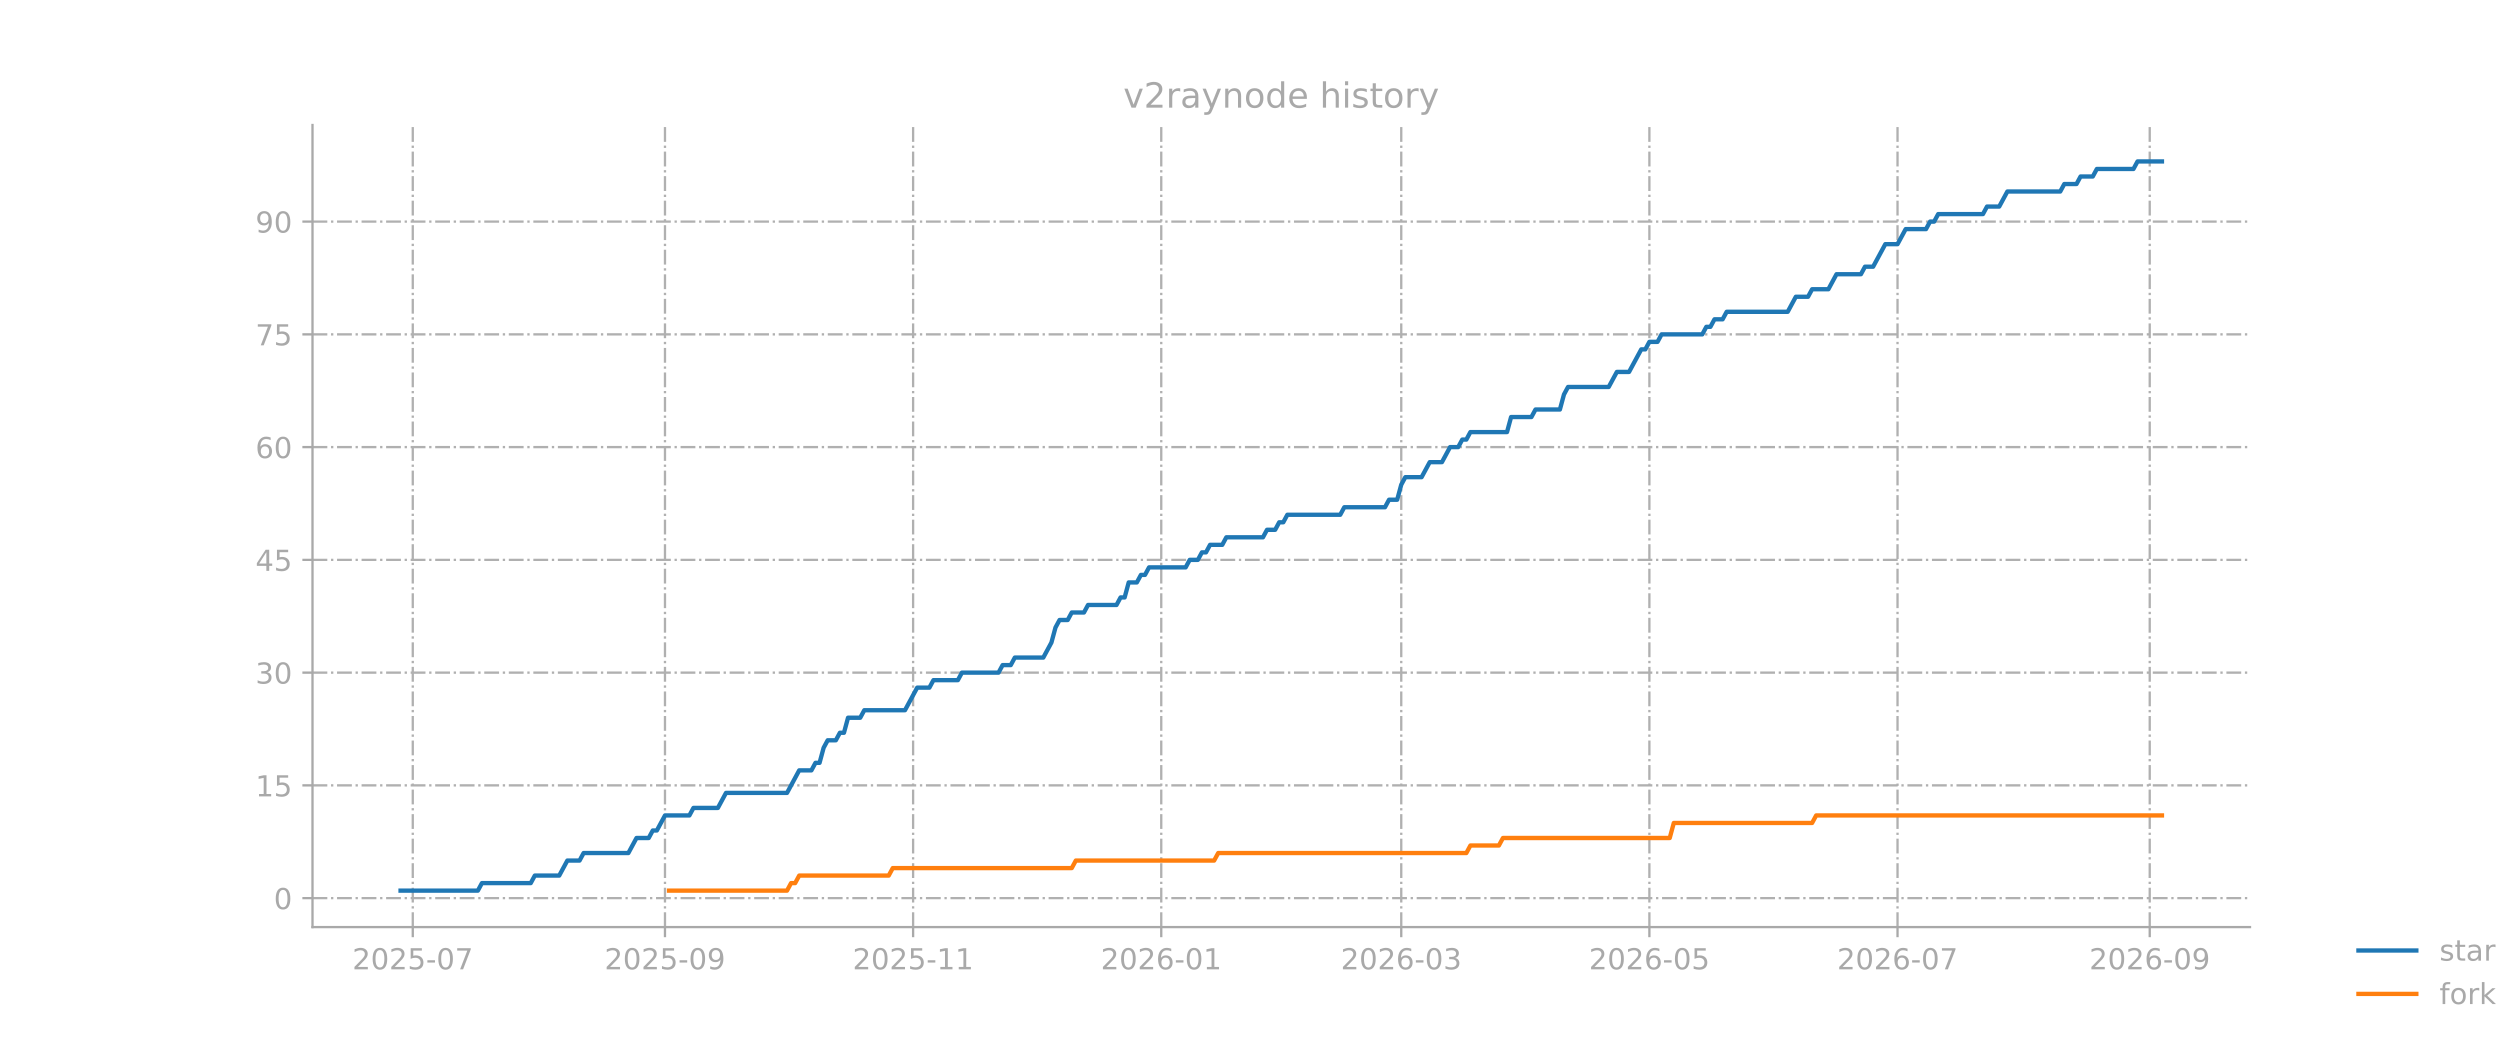
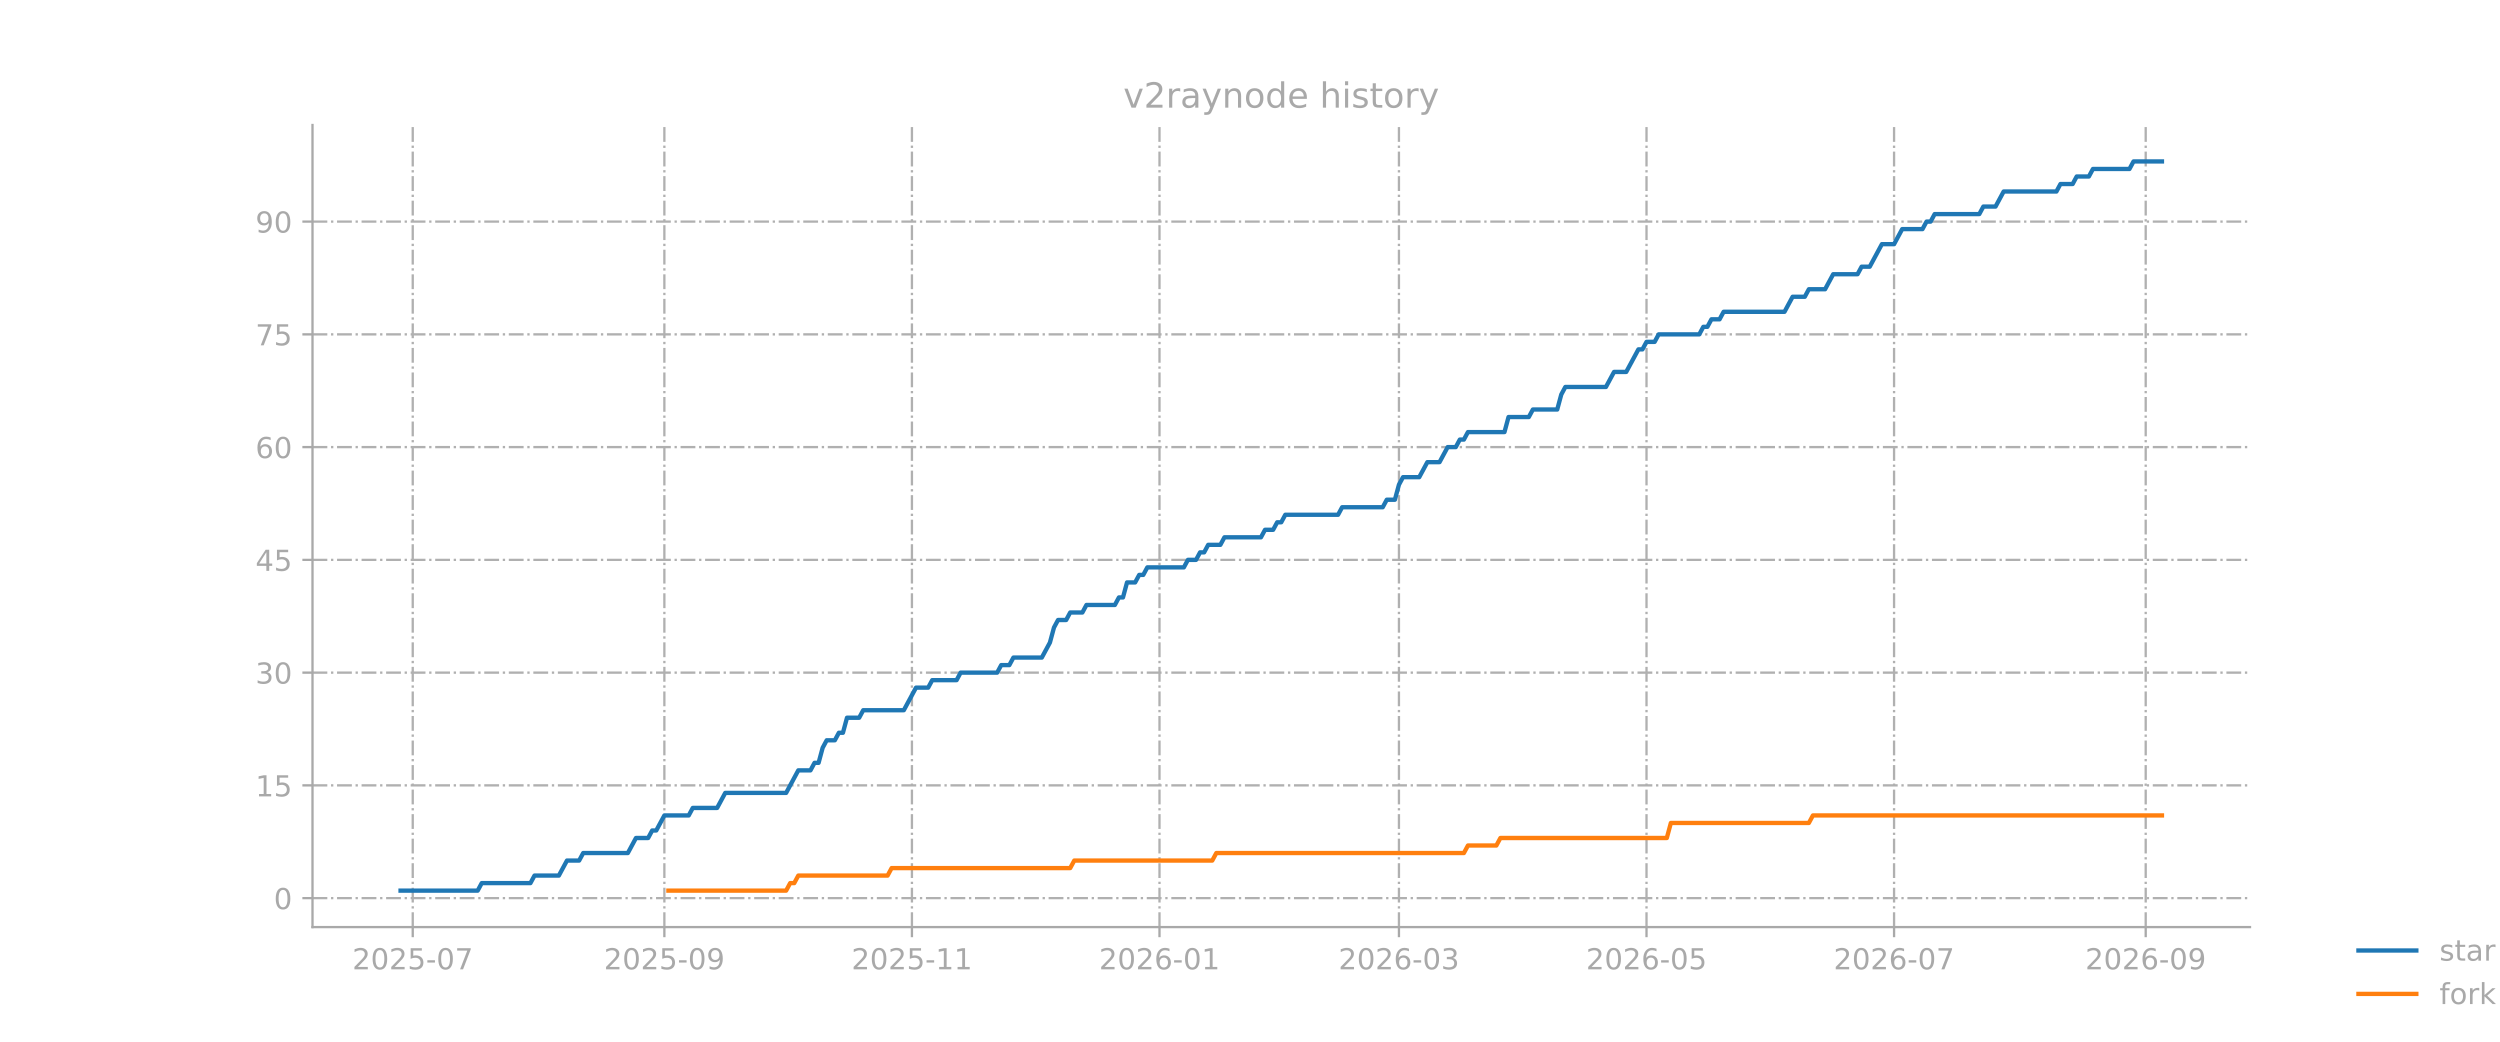
<svg xmlns="http://www.w3.org/2000/svg" xmlns:xlink="http://www.w3.org/1999/xlink" width="864pt" height="360pt" viewBox="0 0 864 360" version="1.1">
  <defs>
    <style type="text/css">*{stroke-linejoin: round; stroke-linecap: butt}</style>
  </defs>
  <g id="figure_1">
    <g id="patch_1">
      <path d="M 0 360  L 864 360  L 864 0  L 0 0  L 0 360  z " style="fill: none; opacity: 0" />
    </g>
    <g id="axes_1">
      <g id="patch_2">
        <path d="M 108 320.4  L 777.6 320.4  L 777.6 43.2  L 108 43.2  L 108 320.4  z " style="fill: none; opacity: 0" />
      </g>
      <g id="matplotlib.axis_1">
        <g id="xtick_1">
          <g id="line2d_1">
-             <path d="M 142.654 320.4  L 142.654 43.2  " clip-path="url(#p7ac1defd0c)" style="fill: none; stroke-dasharray: 5.12,1.28,0.8,1.28; stroke-dashoffset: 0; stroke: #b0b0b0; stroke-width: 0.8" />
+             <path d="M 142.644 320.4  L 142.644 43.2  " clip-path="url(#pbe3dca8ac7)" style="fill: none; stroke-dasharray: 5.12,1.28,0.8,1.28; stroke-dashoffset: 0; stroke: #b0b0b0; stroke-width: 0.8" />
          </g>
          <g id="line2d_2">
            <defs>
-               <path id="m4d6fe97835" d="M 0 0  L 0 3.5  " style="stroke: #a9a9a9; stroke-width: 0.8" />
+               <path id="me9fcc05d93" d="M 0 0  L 0 3.5  " style="stroke: #a9a9a9; stroke-width: 0.8" />
            </defs>
            <g>
-               <use xlink:href="#m4d6fe97835" x="142.654" y="320.4" style="fill: #a9a9a9; stroke: #a9a9a9; stroke-width: 0.8" />
+               <use xlink:href="#me9fcc05d93" x="142.644" y="320.4" style="fill: #a9a9a9; stroke: #a9a9a9; stroke-width: 0.8" />
            </g>
          </g>
          <g id="text_1">
-             <g style="fill: #a9a9a9" transform="translate(121.7625 334.9977) scale(0.1 -0.1)">
+             <g style="fill: #a9a9a9" transform="translate(121.7528 334.9977) scale(0.1 -0.1)">
              <defs>
                <path id="DejaVuSans-15" d="M 1228 531  L 3431 531  L 3431 0  L 469 0  L 469 531  Q 828 903 1448 1529  Q 2069 2156 2228 2338  Q 2531 2678 2651 2914  Q 2772 3150 2772 3378  Q 2772 3750 2511 3984  Q 2250 4219 1831 4219  Q 1534 4219 1204 4116  Q 875 4013 500 3803  L 500 4441  Q 881 4594 1212 4672  Q 1544 4750 1819 4750  Q 2544 4750 2975 4387  Q 3406 4025 3406 3419  Q 3406 3131 3298 2873  Q 3191 2616 2906 2266  Q 2828 2175 2409 1742  Q 1991 1309 1228 531  z " transform="scale(0.015625)" />
                <path id="DejaVuSans-13" d="M 2034 4250  Q 1547 4250 1301 3770  Q 1056 3291 1056 2328  Q 1056 1369 1301 889  Q 1547 409 2034 409  Q 2525 409 2770 889  Q 3016 1369 3016 2328  Q 3016 3291 2770 3770  Q 2525 4250 2034 4250  z M 2034 4750  Q 2819 4750 3233 4129  Q 3647 3509 3647 2328  Q 3647 1150 3233 529  Q 2819 -91 2034 -91  Q 1250 -91 836 529  Q 422 1150 422 2328  Q 422 3509 836 4129  Q 1250 4750 2034 4750  z " transform="scale(0.015625)" />
                <path id="DejaVuSans-18" d="M 691 4666  L 3169 4666  L 3169 4134  L 1269 4134  L 1269 2991  Q 1406 3038 1543 3061  Q 1681 3084 1819 3084  Q 2600 3084 3056 2656  Q 3513 2228 3513 1497  Q 3513 744 3044 326  Q 2575 -91 1722 -91  Q 1428 -91 1123 -41  Q 819 9 494 109  L 494 744  Q 775 591 1075 516  Q 1375 441 1709 441  Q 2250 441 2565 725  Q 2881 1009 2881 1497  Q 2881 1984 2565 2268  Q 2250 2553 1709 2553  Q 1456 2553 1204 2497  Q 953 2441 691 2322  L 691 4666  z " transform="scale(0.015625)" />
                <path id="DejaVuSans-10" d="M 313 2009  L 1997 2009  L 1997 1497  L 313 1497  L 313 2009  z " transform="scale(0.015625)" />
                <path id="DejaVuSans-1a" d="M 525 4666  L 3525 4666  L 3525 4397  L 1831 0  L 1172 0  L 2766 4134  L 525 4134  L 525 4666  z " transform="scale(0.015625)" />
              </defs>
              <use xlink:href="#DejaVuSans-15" />
              <use xlink:href="#DejaVuSans-13" transform="translate(63.625 0)" />
              <use xlink:href="#DejaVuSans-15" transform="translate(127.25 0)" />
              <use xlink:href="#DejaVuSans-18" transform="translate(190.875 0)" />
              <use xlink:href="#DejaVuSans-10" transform="translate(254.5 0)" />
              <use xlink:href="#DejaVuSans-13" transform="translate(290.5781 0)" />
              <use xlink:href="#DejaVuSans-1a" transform="translate(354.2031 0)" />
            </g>
          </g>
        </g>
        <g id="xtick_2">
          <g id="line2d_3">
-             <path d="M 229.816 320.4  L 229.816 43.2  " clip-path="url(#p7ac1defd0c)" style="fill: none; stroke-dasharray: 5.12,1.28,0.8,1.28; stroke-dashoffset: 0; stroke: #b0b0b0; stroke-width: 0.8" />
+             <path d="M 229.605 320.4  L 229.605 43.2  " clip-path="url(#pbe3dca8ac7)" style="fill: none; stroke-dasharray: 5.12,1.28,0.8,1.28; stroke-dashoffset: 0; stroke: #b0b0b0; stroke-width: 0.8" />
          </g>
          <g id="line2d_4">
            <g>
-               <use xlink:href="#m4d6fe97835" x="229.816" y="320.4" style="fill: #a9a9a9; stroke: #a9a9a9; stroke-width: 0.8" />
+               <use xlink:href="#me9fcc05d93" x="229.605" y="320.4" style="fill: #a9a9a9; stroke: #a9a9a9; stroke-width: 0.8" />
            </g>
          </g>
          <g id="text_2">
-             <g style="fill: #a9a9a9" transform="translate(208.9243 334.9977) scale(0.1 -0.1)">
+             <g style="fill: #a9a9a9" transform="translate(208.7138 334.9977) scale(0.1 -0.1)">
              <defs>
                <path id="DejaVuSans-1c" d="M 703 97  L 703 672  Q 941 559 1184 500  Q 1428 441 1663 441  Q 2288 441 2617 861  Q 2947 1281 2994 2138  Q 2813 1869 2534 1725  Q 2256 1581 1919 1581  Q 1219 1581 811 2004  Q 403 2428 403 3163  Q 403 3881 828 4315  Q 1253 4750 1959 4750  Q 2769 4750 3195 4129  Q 3622 3509 3622 2328  Q 3622 1225 3098 567  Q 2575 -91 1691 -91  Q 1453 -91 1209 -44  Q 966 3 703 97  z M 1959 2075  Q 2384 2075 2632 2365  Q 2881 2656 2881 3163  Q 2881 3666 2632 3958  Q 2384 4250 1959 4250  Q 1534 4250 1286 3958  Q 1038 3666 1038 3163  Q 1038 2656 1286 2365  Q 1534 2075 1959 2075  z " transform="scale(0.015625)" />
              </defs>
              <use xlink:href="#DejaVuSans-15" />
              <use xlink:href="#DejaVuSans-13" transform="translate(63.625 0)" />
              <use xlink:href="#DejaVuSans-15" transform="translate(127.25 0)" />
              <use xlink:href="#DejaVuSans-18" transform="translate(190.875 0)" />
              <use xlink:href="#DejaVuSans-10" transform="translate(254.5 0)" />
              <use xlink:href="#DejaVuSans-13" transform="translate(290.5781 0)" />
              <use xlink:href="#DejaVuSans-1c" transform="translate(354.2031 0)" />
            </g>
          </g>
        </g>
        <g id="xtick_3">
          <g id="line2d_5">
-             <path d="M 315.572 320.4  L 315.572 43.2  " clip-path="url(#p7ac1defd0c)" style="fill: none; stroke-dasharray: 5.12,1.28,0.8,1.28; stroke-dashoffset: 0; stroke: #b0b0b0; stroke-width: 0.8" />
+             <path d="M 315.164 320.4  L 315.164 43.2  " clip-path="url(#pbe3dca8ac7)" style="fill: none; stroke-dasharray: 5.12,1.28,0.8,1.28; stroke-dashoffset: 0; stroke: #b0b0b0; stroke-width: 0.8" />
          </g>
          <g id="line2d_6">
            <g>
-               <use xlink:href="#m4d6fe97835" x="315.572" y="320.4" style="fill: #a9a9a9; stroke: #a9a9a9; stroke-width: 0.8" />
+               <use xlink:href="#me9fcc05d93" x="315.164" y="320.4" style="fill: #a9a9a9; stroke: #a9a9a9; stroke-width: 0.8" />
            </g>
          </g>
          <g id="text_3">
-             <g style="fill: #a9a9a9" transform="translate(294.6804 334.9977) scale(0.1 -0.1)">
+             <g style="fill: #a9a9a9" transform="translate(294.2722 334.9977) scale(0.1 -0.1)">
              <defs>
                <path id="DejaVuSans-14" d="M 794 531  L 1825 531  L 1825 4091  L 703 3866  L 703 4441  L 1819 4666  L 2450 4666  L 2450 531  L 3481 531  L 3481 0  L 794 0  L 794 531  z " transform="scale(0.015625)" />
              </defs>
              <use xlink:href="#DejaVuSans-15" />
              <use xlink:href="#DejaVuSans-13" transform="translate(63.625 0)" />
              <use xlink:href="#DejaVuSans-15" transform="translate(127.25 0)" />
              <use xlink:href="#DejaVuSans-18" transform="translate(190.875 0)" />
              <use xlink:href="#DejaVuSans-10" transform="translate(254.5 0)" />
              <use xlink:href="#DejaVuSans-14" transform="translate(290.5781 0)" />
              <use xlink:href="#DejaVuSans-14" transform="translate(354.2031 0)" />
            </g>
          </g>
        </g>
        <g id="xtick_4">
          <g id="line2d_7">
-             <path d="M 401.328 320.4  L 401.328 43.2  " clip-path="url(#p7ac1defd0c)" style="fill: none; stroke-dasharray: 5.12,1.28,0.8,1.28; stroke-dashoffset: 0; stroke: #b0b0b0; stroke-width: 0.8" />
+             <path d="M 400.722 320.4  L 400.722 43.2  " clip-path="url(#pbe3dca8ac7)" style="fill: none; stroke-dasharray: 5.12,1.28,0.8,1.28; stroke-dashoffset: 0; stroke: #b0b0b0; stroke-width: 0.8" />
          </g>
          <g id="line2d_8">
            <g>
-               <use xlink:href="#m4d6fe97835" x="401.328" y="320.4" style="fill: #a9a9a9; stroke: #a9a9a9; stroke-width: 0.8" />
+               <use xlink:href="#me9fcc05d93" x="400.722" y="320.4" style="fill: #a9a9a9; stroke: #a9a9a9; stroke-width: 0.8" />
            </g>
          </g>
          <g id="text_4">
-             <g style="fill: #a9a9a9" transform="translate(380.4364 334.9977) scale(0.1 -0.1)">
+             <g style="fill: #a9a9a9" transform="translate(379.8307 334.9977) scale(0.1 -0.1)">
              <defs>
                <path id="DejaVuSans-19" d="M 2113 2584  Q 1688 2584 1439 2293  Q 1191 2003 1191 1497  Q 1191 994 1439 701  Q 1688 409 2113 409  Q 2538 409 2786 701  Q 3034 994 3034 1497  Q 3034 2003 2786 2293  Q 2538 2584 2113 2584  z M 3366 4563  L 3366 3988  Q 3128 4100 2886 4159  Q 2644 4219 2406 4219  Q 1781 4219 1451 3797  Q 1122 3375 1075 2522  Q 1259 2794 1537 2939  Q 1816 3084 2150 3084  Q 2853 3084 3261 2657  Q 3669 2231 3669 1497  Q 3669 778 3244 343  Q 2819 -91 2113 -91  Q 1303 -91 875 529  Q 447 1150 447 2328  Q 447 3434 972 4092  Q 1497 4750 2381 4750  Q 2619 4750 2861 4703  Q 3103 4656 3366 4563  z " transform="scale(0.015625)" />
              </defs>
              <use xlink:href="#DejaVuSans-15" />
              <use xlink:href="#DejaVuSans-13" transform="translate(63.625 0)" />
              <use xlink:href="#DejaVuSans-15" transform="translate(127.25 0)" />
              <use xlink:href="#DejaVuSans-19" transform="translate(190.875 0)" />
              <use xlink:href="#DejaVuSans-10" transform="translate(254.5 0)" />
              <use xlink:href="#DejaVuSans-13" transform="translate(290.5781 0)" />
              <use xlink:href="#DejaVuSans-14" transform="translate(354.2031 0)" />
            </g>
          </g>
        </g>
        <g id="xtick_5">
          <g id="line2d_9">
-             <path d="M 484.272 320.4  L 484.272 43.2  " clip-path="url(#p7ac1defd0c)" style="fill: none; stroke-dasharray: 5.12,1.28,0.8,1.28; stroke-dashoffset: 0; stroke: #b0b0b0; stroke-width: 0.8" />
+             <path d="M 483.475 320.4  L 483.475 43.2  " clip-path="url(#pbe3dca8ac7)" style="fill: none; stroke-dasharray: 5.12,1.28,0.8,1.28; stroke-dashoffset: 0; stroke: #b0b0b0; stroke-width: 0.8" />
          </g>
          <g id="line2d_10">
            <g>
-               <use xlink:href="#m4d6fe97835" x="484.272" y="320.4" style="fill: #a9a9a9; stroke: #a9a9a9; stroke-width: 0.8" />
+               <use xlink:href="#me9fcc05d93" x="483.475" y="320.4" style="fill: #a9a9a9; stroke: #a9a9a9; stroke-width: 0.8" />
            </g>
          </g>
          <g id="text_5">
-             <g style="fill: #a9a9a9" transform="translate(463.3808 334.9977) scale(0.1 -0.1)">
+             <g style="fill: #a9a9a9" transform="translate(462.5839 334.9977) scale(0.1 -0.1)">
              <defs>
                <path id="DejaVuSans-16" d="M 2597 2516  Q 3050 2419 3304 2112  Q 3559 1806 3559 1356  Q 3559 666 3084 287  Q 2609 -91 1734 -91  Q 1441 -91 1130 -33  Q 819 25 488 141  L 488 750  Q 750 597 1062 519  Q 1375 441 1716 441  Q 2309 441 2620 675  Q 2931 909 2931 1356  Q 2931 1769 2642 2001  Q 2353 2234 1838 2234  L 1294 2234  L 1294 2753  L 1863 2753  Q 2328 2753 2575 2939  Q 2822 3125 2822 3475  Q 2822 3834 2567 4026  Q 2313 4219 1838 4219  Q 1578 4219 1281 4162  Q 984 4106 628 3988  L 628 4550  Q 988 4650 1302 4700  Q 1616 4750 1894 4750  Q 2613 4750 3031 4423  Q 3450 4097 3450 3541  Q 3450 3153 3228 2886  Q 3006 2619 2597 2516  z " transform="scale(0.015625)" />
              </defs>
              <use xlink:href="#DejaVuSans-15" />
              <use xlink:href="#DejaVuSans-13" transform="translate(63.625 0)" />
              <use xlink:href="#DejaVuSans-15" transform="translate(127.25 0)" />
              <use xlink:href="#DejaVuSans-19" transform="translate(190.875 0)" />
              <use xlink:href="#DejaVuSans-10" transform="translate(254.5 0)" />
              <use xlink:href="#DejaVuSans-13" transform="translate(290.5781 0)" />
              <use xlink:href="#DejaVuSans-16" transform="translate(354.2031 0)" />
            </g>
          </g>
        </g>
        <g id="xtick_6">
          <g id="line2d_11">
-             <path d="M 570.028 320.4  L 570.028 43.2  " clip-path="url(#p7ac1defd0c)" style="fill: none; stroke-dasharray: 5.12,1.28,0.8,1.28; stroke-dashoffset: 0; stroke: #b0b0b0; stroke-width: 0.8" />
+             <path d="M 569.034 320.4  L 569.034 43.2  " clip-path="url(#pbe3dca8ac7)" style="fill: none; stroke-dasharray: 5.12,1.28,0.8,1.28; stroke-dashoffset: 0; stroke: #b0b0b0; stroke-width: 0.8" />
          </g>
          <g id="line2d_12">
            <g>
-               <use xlink:href="#m4d6fe97835" x="570.028" y="320.4" style="fill: #a9a9a9; stroke: #a9a9a9; stroke-width: 0.8" />
+               <use xlink:href="#me9fcc05d93" x="569.034" y="320.4" style="fill: #a9a9a9; stroke: #a9a9a9; stroke-width: 0.8" />
            </g>
          </g>
          <g id="text_6">
-             <g style="fill: #a9a9a9" transform="translate(549.1368 334.9977) scale(0.1 -0.1)">
+             <g style="fill: #a9a9a9" transform="translate(548.1424 334.9977) scale(0.1 -0.1)">
              <use xlink:href="#DejaVuSans-15" />
              <use xlink:href="#DejaVuSans-13" transform="translate(63.625 0)" />
              <use xlink:href="#DejaVuSans-15" transform="translate(127.25 0)" />
              <use xlink:href="#DejaVuSans-19" transform="translate(190.875 0)" />
              <use xlink:href="#DejaVuSans-10" transform="translate(254.5 0)" />
              <use xlink:href="#DejaVuSans-13" transform="translate(290.5781 0)" />
              <use xlink:href="#DejaVuSans-18" transform="translate(354.2031 0)" />
            </g>
          </g>
        </g>
        <g id="xtick_7">
          <g id="line2d_13">
-             <path d="M 655.784 320.4  L 655.784 43.2  " clip-path="url(#p7ac1defd0c)" style="fill: none; stroke-dasharray: 5.12,1.28,0.8,1.28; stroke-dashoffset: 0; stroke: #b0b0b0; stroke-width: 0.8" />
+             <path d="M 654.592 320.4  L 654.592 43.2  " clip-path="url(#pbe3dca8ac7)" style="fill: none; stroke-dasharray: 5.12,1.28,0.8,1.28; stroke-dashoffset: 0; stroke: #b0b0b0; stroke-width: 0.8" />
          </g>
          <g id="line2d_14">
            <g>
-               <use xlink:href="#m4d6fe97835" x="655.784" y="320.4" style="fill: #a9a9a9; stroke: #a9a9a9; stroke-width: 0.8" />
+               <use xlink:href="#me9fcc05d93" x="654.592" y="320.4" style="fill: #a9a9a9; stroke: #a9a9a9; stroke-width: 0.8" />
            </g>
          </g>
          <g id="text_7">
-             <g style="fill: #a9a9a9" transform="translate(634.8928 334.9977) scale(0.1 -0.1)">
+             <g style="fill: #a9a9a9" transform="translate(633.7008 334.9977) scale(0.1 -0.1)">
              <use xlink:href="#DejaVuSans-15" />
              <use xlink:href="#DejaVuSans-13" transform="translate(63.625 0)" />
              <use xlink:href="#DejaVuSans-15" transform="translate(127.25 0)" />
              <use xlink:href="#DejaVuSans-19" transform="translate(190.875 0)" />
              <use xlink:href="#DejaVuSans-10" transform="translate(254.5 0)" />
              <use xlink:href="#DejaVuSans-13" transform="translate(290.5781 0)" />
              <use xlink:href="#DejaVuSans-1a" transform="translate(354.2031 0)" />
            </g>
          </g>
        </g>
        <g id="xtick_8">
          <g id="line2d_15">
-             <path d="M 742.946 320.4  L 742.946 43.2  " clip-path="url(#p7ac1defd0c)" style="fill: none; stroke-dasharray: 5.12,1.28,0.8,1.28; stroke-dashoffset: 0; stroke: #b0b0b0; stroke-width: 0.8" />
+             <path d="M 741.553 320.4  L 741.553 43.2  " clip-path="url(#pbe3dca8ac7)" style="fill: none; stroke-dasharray: 5.12,1.28,0.8,1.28; stroke-dashoffset: 0; stroke: #b0b0b0; stroke-width: 0.8" />
          </g>
          <g id="line2d_16">
            <g>
-               <use xlink:href="#m4d6fe97835" x="742.946" y="320.4" style="fill: #a9a9a9; stroke: #a9a9a9; stroke-width: 0.8" />
+               <use xlink:href="#me9fcc05d93" x="741.553" y="320.4" style="fill: #a9a9a9; stroke: #a9a9a9; stroke-width: 0.8" />
            </g>
          </g>
          <g id="text_8">
-             <g style="fill: #a9a9a9" transform="translate(722.0547 334.9977) scale(0.1 -0.1)">
+             <g style="fill: #a9a9a9" transform="translate(720.6618 334.9977) scale(0.1 -0.1)">
              <use xlink:href="#DejaVuSans-15" />
              <use xlink:href="#DejaVuSans-13" transform="translate(63.625 0)" />
              <use xlink:href="#DejaVuSans-15" transform="translate(127.25 0)" />
              <use xlink:href="#DejaVuSans-19" transform="translate(190.875 0)" />
              <use xlink:href="#DejaVuSans-10" transform="translate(254.5 0)" />
              <use xlink:href="#DejaVuSans-13" transform="translate(290.5781 0)" />
              <use xlink:href="#DejaVuSans-1c" transform="translate(354.2031 0)" />
            </g>
          </g>
        </g>
      </g>
      <g id="matplotlib.axis_2">
        <g id="ytick_1">
          <g id="line2d_17">
-             <path d="M 108 310.398  L 777.6 310.398  " clip-path="url(#p7ac1defd0c)" style="fill: none; stroke-dasharray: 5.12,1.28,0.8,1.28; stroke-dashoffset: 0; stroke: #b0b0b0; stroke-width: 0.8" />
+             <path d="M 108 310.398  L 777.6 310.398  " clip-path="url(#pbe3dca8ac7)" style="fill: none; stroke-dasharray: 5.12,1.28,0.8,1.28; stroke-dashoffset: 0; stroke: #b0b0b0; stroke-width: 0.8" />
          </g>
          <g id="line2d_18">
            <defs>
-               <path id="m9d350e0cf6" d="M 0 0  L -3.5 0  " style="stroke: #a9a9a9; stroke-width: 0.8" />
+               <path id="m11f164d82b" d="M 0 0  L -3.5 0  " style="stroke: #a9a9a9; stroke-width: 0.8" />
            </defs>
            <g>
-               <use xlink:href="#m9d350e0cf6" x="108" y="310.398" style="fill: #a9a9a9; stroke: #a9a9a9; stroke-width: 0.8" />
+               <use xlink:href="#m11f164d82b" x="108" y="310.398" style="fill: #a9a9a9; stroke: #a9a9a9; stroke-width: 0.8" />
            </g>
          </g>
          <g id="text_9">
            <g style="fill: #a9a9a9" transform="translate(94.6375 314.1968) scale(0.1 -0.1)">
              <use xlink:href="#DejaVuSans-13" />
            </g>
          </g>
        </g>
        <g id="ytick_2">
          <g id="line2d_19">
-             <path d="M 108 271.429  L 777.6 271.429  " clip-path="url(#p7ac1defd0c)" style="fill: none; stroke-dasharray: 5.12,1.28,0.8,1.28; stroke-dashoffset: 0; stroke: #b0b0b0; stroke-width: 0.8" />
+             <path d="M 108 271.429  L 777.6 271.429  " clip-path="url(#pbe3dca8ac7)" style="fill: none; stroke-dasharray: 5.12,1.28,0.8,1.28; stroke-dashoffset: 0; stroke: #b0b0b0; stroke-width: 0.8" />
          </g>
          <g id="line2d_20">
            <g>
-               <use xlink:href="#m9d350e0cf6" x="108" y="271.429" style="fill: #a9a9a9; stroke: #a9a9a9; stroke-width: 0.8" />
+               <use xlink:href="#m11f164d82b" x="108" y="271.429" style="fill: #a9a9a9; stroke: #a9a9a9; stroke-width: 0.8" />
            </g>
          </g>
          <g id="text_10">
            <g style="fill: #a9a9a9" transform="translate(88.275 275.2277) scale(0.1 -0.1)">
              <use xlink:href="#DejaVuSans-14" />
              <use xlink:href="#DejaVuSans-18" transform="translate(63.625 0)" />
            </g>
          </g>
        </g>
        <g id="ytick_3">
          <g id="line2d_21">
-             <path d="M 108 232.46  L 777.6 232.46  " clip-path="url(#p7ac1defd0c)" style="fill: none; stroke-dasharray: 5.12,1.28,0.8,1.28; stroke-dashoffset: 0; stroke: #b0b0b0; stroke-width: 0.8" />
+             <path d="M 108 232.46  L 777.6 232.46  " clip-path="url(#pbe3dca8ac7)" style="fill: none; stroke-dasharray: 5.12,1.28,0.8,1.28; stroke-dashoffset: 0; stroke: #b0b0b0; stroke-width: 0.8" />
          </g>
          <g id="line2d_22">
            <g>
-               <use xlink:href="#m9d350e0cf6" x="108" y="232.46" style="fill: #a9a9a9; stroke: #a9a9a9; stroke-width: 0.8" />
+               <use xlink:href="#m11f164d82b" x="108" y="232.46" style="fill: #a9a9a9; stroke: #a9a9a9; stroke-width: 0.8" />
            </g>
          </g>
          <g id="text_11">
            <g style="fill: #a9a9a9" transform="translate(88.275 236.2586) scale(0.1 -0.1)">
              <use xlink:href="#DejaVuSans-16" />
              <use xlink:href="#DejaVuSans-13" transform="translate(63.625 0)" />
            </g>
          </g>
        </g>
        <g id="ytick_4">
          <g id="line2d_23">
-             <path d="M 108 193.491  L 777.6 193.491  " clip-path="url(#p7ac1defd0c)" style="fill: none; stroke-dasharray: 5.12,1.28,0.8,1.28; stroke-dashoffset: 0; stroke: #b0b0b0; stroke-width: 0.8" />
+             <path d="M 108 193.491  L 777.6 193.491  " clip-path="url(#pbe3dca8ac7)" style="fill: none; stroke-dasharray: 5.12,1.28,0.8,1.28; stroke-dashoffset: 0; stroke: #b0b0b0; stroke-width: 0.8" />
          </g>
          <g id="line2d_24">
            <g>
-               <use xlink:href="#m9d350e0cf6" x="108" y="193.491" style="fill: #a9a9a9; stroke: #a9a9a9; stroke-width: 0.8" />
+               <use xlink:href="#m11f164d82b" x="108" y="193.491" style="fill: #a9a9a9; stroke: #a9a9a9; stroke-width: 0.8" />
            </g>
          </g>
          <g id="text_12">
            <g style="fill: #a9a9a9" transform="translate(88.275 197.2895) scale(0.1 -0.1)">
              <defs>
                <path id="DejaVuSans-17" d="M 2419 4116  L 825 1625  L 2419 1625  L 2419 4116  z M 2253 4666  L 3047 4666  L 3047 1625  L 3713 1625  L 3713 1100  L 3047 1100  L 3047 0  L 2419 0  L 2419 1100  L 313 1100  L 313 1709  L 2253 4666  z " transform="scale(0.015625)" />
              </defs>
              <use xlink:href="#DejaVuSans-17" />
              <use xlink:href="#DejaVuSans-18" transform="translate(63.625 0)" />
            </g>
          </g>
        </g>
        <g id="ytick_5">
          <g id="line2d_25">
-             <path d="M 108 154.522  L 777.6 154.522  " clip-path="url(#p7ac1defd0c)" style="fill: none; stroke-dasharray: 5.12,1.28,0.8,1.28; stroke-dashoffset: 0; stroke: #b0b0b0; stroke-width: 0.8" />
+             <path d="M 108 154.522  L 777.6 154.522  " clip-path="url(#pbe3dca8ac7)" style="fill: none; stroke-dasharray: 5.12,1.28,0.8,1.28; stroke-dashoffset: 0; stroke: #b0b0b0; stroke-width: 0.8" />
          </g>
          <g id="line2d_26">
            <g>
-               <use xlink:href="#m9d350e0cf6" x="108" y="154.522" style="fill: #a9a9a9; stroke: #a9a9a9; stroke-width: 0.8" />
+               <use xlink:href="#m11f164d82b" x="108" y="154.522" style="fill: #a9a9a9; stroke: #a9a9a9; stroke-width: 0.8" />
            </g>
          </g>
          <g id="text_13">
            <g style="fill: #a9a9a9" transform="translate(88.275 158.3205) scale(0.1 -0.1)">
              <use xlink:href="#DejaVuSans-19" />
              <use xlink:href="#DejaVuSans-13" transform="translate(63.625 0)" />
            </g>
          </g>
        </g>
        <g id="ytick_6">
          <g id="line2d_27">
-             <path d="M 108 115.553  L 777.6 115.553  " clip-path="url(#p7ac1defd0c)" style="fill: none; stroke-dasharray: 5.12,1.28,0.8,1.28; stroke-dashoffset: 0; stroke: #b0b0b0; stroke-width: 0.8" />
+             <path d="M 108 115.553  L 777.6 115.553  " clip-path="url(#pbe3dca8ac7)" style="fill: none; stroke-dasharray: 5.12,1.28,0.8,1.28; stroke-dashoffset: 0; stroke: #b0b0b0; stroke-width: 0.8" />
          </g>
          <g id="line2d_28">
            <g>
-               <use xlink:href="#m9d350e0cf6" x="108" y="115.553" style="fill: #a9a9a9; stroke: #a9a9a9; stroke-width: 0.8" />
+               <use xlink:href="#m11f164d82b" x="108" y="115.553" style="fill: #a9a9a9; stroke: #a9a9a9; stroke-width: 0.8" />
            </g>
          </g>
          <g id="text_14">
            <g style="fill: #a9a9a9" transform="translate(88.275 119.3514) scale(0.1 -0.1)">
              <use xlink:href="#DejaVuSans-1a" />
              <use xlink:href="#DejaVuSans-18" transform="translate(63.625 0)" />
            </g>
          </g>
        </g>
        <g id="ytick_7">
          <g id="line2d_29">
-             <path d="M 108 76.584  L 777.6 76.584  " clip-path="url(#p7ac1defd0c)" style="fill: none; stroke-dasharray: 5.12,1.28,0.8,1.28; stroke-dashoffset: 0; stroke: #b0b0b0; stroke-width: 0.8" />
+             <path d="M 108 76.584  L 777.6 76.584  " clip-path="url(#pbe3dca8ac7)" style="fill: none; stroke-dasharray: 5.12,1.28,0.8,1.28; stroke-dashoffset: 0; stroke: #b0b0b0; stroke-width: 0.8" />
          </g>
          <g id="line2d_30">
            <g>
-               <use xlink:href="#m9d350e0cf6" x="108" y="76.584" style="fill: #a9a9a9; stroke: #a9a9a9; stroke-width: 0.8" />
+               <use xlink:href="#m11f164d82b" x="108" y="76.584" style="fill: #a9a9a9; stroke: #a9a9a9; stroke-width: 0.8" />
            </g>
          </g>
          <g id="text_15">
            <g style="fill: #a9a9a9" transform="translate(88.275 80.38233) scale(0.1 -0.1)">
              <use xlink:href="#DejaVuSans-1c" />
              <use xlink:href="#DejaVuSans-13" transform="translate(63.625 0)" />
            </g>
          </g>
        </g>
      </g>
      <g id="line2d_31">
-         <path d="M 138.436 307.8  L 165.147 307.8  L 166.553 305.202  L 183.423 305.202  L 184.829 302.604  L 193.264 302.604  L 196.076 297.408  L 200.293 297.408  L 201.699 294.81  L 217.163 294.81  L 219.975 289.614  L 224.192 289.614  L 225.598 287.016  L 227.004 287.016  L 229.816 281.821  L 238.251 281.821  L 239.657 279.223  L 248.092 279.223  L 250.903 274.027  L 271.991 274.027  L 276.208 266.233  L 280.426 266.233  L 281.832 263.635  L 283.238 263.635  L 284.643 258.439  L 286.049 255.841  L 288.861 255.841  L 290.267 253.243  L 291.673 253.243  L 293.078 248.047  L 297.296 248.047  L 298.702 245.449  L 312.76 245.449  L 316.978 237.656  L 321.195 237.656  L 322.601 235.058  L 331.036 235.058  L 332.442 232.46  L 345.094 232.46  L 346.5 229.862  L 349.312 229.862  L 350.718 227.264  L 360.559 227.264  L 363.37 222.068  L 364.776 216.872  L 366.182 214.274  L 368.994 214.274  L 370.399 211.676  L 374.617 211.676  L 376.023 209.078  L 385.864 209.078  L 387.269 206.48  L 388.675 206.48  L 390.081 201.285  L 392.893 201.285  L 394.299 198.687  L 395.704 198.687  L 397.11 196.089  L 409.763 196.089  L 411.169 193.491  L 413.98 193.491  L 415.386 190.893  L 416.792 190.893  L 418.198 188.295  L 422.415 188.295  L 423.821 185.697  L 436.474 185.697  L 437.88 183.099  L 440.691 183.099  L 442.097 180.501  L 443.503 180.501  L 444.909 177.903  L 463.185 177.903  L 464.59 175.305  L 478.649 175.305  L 480.055 172.707  L 482.866 172.707  L 484.272 167.511  L 485.678 164.913  L 491.301 164.913  L 494.113 159.718  L 498.331 159.718  L 501.142 154.522  L 503.954 154.522  L 505.36 151.924  L 506.766 151.924  L 508.171 149.326  L 520.824 149.326  L 522.23 144.13  L 529.259 144.13  L 530.665 141.532  L 539.1 141.532  L 540.506 136.336  L 541.911 133.738  L 555.97 133.738  L 558.782 128.542  L 562.999 128.542  L 567.217 120.748  L 568.622 120.748  L 570.028 118.151  L 572.84 118.151  L 574.246 115.553  L 588.304 115.553  L 589.71 112.955  L 591.116 112.955  L 592.522 110.357  L 595.333 110.357  L 596.739 107.759  L 617.827 107.759  L 620.638 102.563  L 624.856 102.563  L 626.262 99.965  L 631.885 99.965  L 634.697 94.769  L 643.132 94.769  L 644.538 92.171  L 647.349 92.171  L 651.567 84.377  L 655.784 84.377  L 658.596 79.181  L 665.625 79.181  L 667.031 76.584  L 668.437 76.584  L 669.843 73.986  L 685.307 73.986  L 686.713 71.388  L 690.93 71.388  L 693.742 66.192  L 712.018 66.192  L 713.424 63.594  L 717.641 63.594  L 719.047 60.996  L 723.264 60.996  L 724.67 58.398  L 737.323 58.398  L 738.729 55.8  L 747.164 55.8  L 747.164 55.8  " clip-path="url(#p7ac1defd0c)" style="fill: none; stroke: #1f77b4; stroke-width: 1.5; stroke-linecap: square" />
+         <path d="M 138.436 307.8  L 165.086 307.8  L 166.488 305.202  L 183.319 305.202  L 184.722 302.604  L 193.138 302.604  L 195.943 297.408  L 200.151 297.408  L 201.553 294.81  L 216.982 294.81  L 219.787 289.614  L 223.995 289.614  L 225.397 287.016  L 226.8 287.016  L 229.605 281.821  L 238.021 281.821  L 239.423 279.223  L 247.839 279.223  L 250.644 274.027  L 271.683 274.027  L 275.891 266.233  L 280.099 266.233  L 281.501 263.635  L 282.904 263.635  L 284.306 258.439  L 285.709 255.841  L 288.514 255.841  L 289.917 253.243  L 291.319 253.243  L 292.722 248.047  L 296.93 248.047  L 298.332 245.449  L 312.358 245.449  L 316.566 237.656  L 320.774 237.656  L 322.177 235.058  L 330.592 235.058  L 331.995 232.46  L 344.618 232.46  L 346.021 229.862  L 348.826 229.862  L 350.229 227.264  L 360.047 227.264  L 362.852 222.068  L 364.255 216.872  L 365.657 214.274  L 368.462 214.274  L 369.865 211.676  L 374.073 211.676  L 375.475 209.078  L 385.294 209.078  L 386.696 206.48  L 388.099 206.48  L 389.501 201.285  L 392.306 201.285  L 393.709 198.687  L 395.112 198.687  L 396.514 196.089  L 409.138 196.089  L 410.54 193.491  L 413.345 193.491  L 414.748 190.893  L 416.151 190.893  L 417.553 188.295  L 421.761 188.295  L 423.164 185.697  L 435.787 185.697  L 437.19 183.099  L 439.995 183.099  L 441.397 180.501  L 442.8 180.501  L 444.203 177.903  L 462.436 177.903  L 463.839 175.305  L 477.865 175.305  L 479.268 172.707  L 482.073 172.707  L 483.475 167.511  L 484.878 164.913  L 490.488 164.913  L 493.294 159.718  L 497.501 159.718  L 500.306 154.522  L 503.112 154.522  L 504.514 151.924  L 505.917 151.924  L 507.319 149.326  L 519.943 149.326  L 521.345 144.13  L 528.358 144.13  L 529.761 141.532  L 538.177 141.532  L 539.579 136.336  L 540.982 133.738  L 555.008 133.738  L 557.813 128.542  L 562.021 128.542  L 566.229 120.748  L 567.631 120.748  L 569.034 118.151  L 571.839 118.151  L 573.242 115.553  L 587.268 115.553  L 588.67 112.955  L 590.073 112.955  L 591.475 110.357  L 594.281 110.357  L 595.683 107.759  L 616.722 107.759  L 619.527 102.563  L 623.735 102.563  L 625.138 99.965  L 630.748 99.965  L 633.553 94.769  L 641.969 94.769  L 643.371 92.171  L 646.177 92.171  L 650.384 84.377  L 654.592 84.377  L 657.397 79.181  L 664.41 79.181  L 665.813 76.584  L 667.216 76.584  L 668.618 73.986  L 684.047 73.986  L 685.449 71.388  L 689.657 71.388  L 692.462 66.192  L 710.696 66.192  L 712.099 63.594  L 716.306 63.594  L 717.709 60.996  L 721.917 60.996  L 723.319 58.398  L 735.943 58.398  L 737.345 55.8  L 747.164 55.8  L 747.164 55.8  " clip-path="url(#pbe3dca8ac7)" style="fill: none; stroke: #1f77b4; stroke-width: 1.5; stroke-linecap: square" />
      </g>
      <g id="line2d_32">
-         <path d="M 231.222 307.8  L 271.991 307.8  L 273.397 305.202  L 274.803 305.202  L 276.208 302.604  L 307.137 302.604  L 308.543 300.006  L 370.399 300.006  L 371.805 297.408  L 419.604 297.408  L 421.01 294.81  L 506.766 294.81  L 508.171 292.212  L 518.012 292.212  L 519.418 289.614  L 577.057 289.614  L 578.463 284.419  L 626.262 284.419  L 627.668 281.821  L 747.164 281.821  L 747.164 281.821  " clip-path="url(#p7ac1defd0c)" style="fill: none; stroke: #ff7f0e; stroke-width: 1.5; stroke-linecap: square" />
+         <path d="M 231.008 307.8  L 271.683 307.8  L 273.086 305.202  L 274.488 305.202  L 275.891 302.604  L 306.748 302.604  L 308.151 300.006  L 369.865 300.006  L 371.268 297.408  L 418.956 297.408  L 420.358 294.81  L 505.917 294.81  L 507.319 292.212  L 517.138 292.212  L 518.54 289.614  L 576.047 289.614  L 577.449 284.419  L 625.138 284.419  L 626.54 281.821  L 747.164 281.821  L 747.164 281.821  " clip-path="url(#pbe3dca8ac7)" style="fill: none; stroke: #ff7f0e; stroke-width: 1.5; stroke-linecap: square" />
      </g>
      <g id="patch_3">
        <path d="M 108 320.4  L 108 43.2  " style="fill: none; stroke: #a9a9a9; stroke-width: 0.8; stroke-linejoin: miter; stroke-linecap: square" />
      </g>
      <g id="patch_4">
        <path d="M 777.6 320.4  L 777.6 43.2  " style="fill: none" />
      </g>
      <g id="patch_5">
        <path d="M 108 320.4  L 777.6 320.4  " style="fill: none; stroke: #a9a9a9; stroke-width: 0.8; stroke-linejoin: miter; stroke-linecap: square" />
      </g>
      <g id="patch_6">
        <path d="M 108 43.2  L 777.6 43.2  " style="fill: none" />
      </g>
      <g id="text_16">
        <g style="fill: #a9a9a9" transform="translate(388.2188 37.2) scale(0.12 -0.12)">
          <defs>
            <path id="DejaVuSans-59" d="M 191 3500  L 800 3500  L 1894 563  L 2988 3500  L 3597 3500  L 2284 0  L 1503 0  L 191 3500  z " transform="scale(0.015625)" />
            <path id="DejaVuSans-55" d="M 2631 2963  Q 2534 3019 2420 3045  Q 2306 3072 2169 3072  Q 1681 3072 1420 2755  Q 1159 2438 1159 1844  L 1159 0  L 581 0  L 581 3500  L 1159 3500  L 1159 2956  Q 1341 3275 1631 3429  Q 1922 3584 2338 3584  Q 2397 3584 2469 3576  Q 2541 3569 2628 3553  L 2631 2963  z " transform="scale(0.015625)" />
            <path id="DejaVuSans-44" d="M 2194 1759  Q 1497 1759 1228 1600  Q 959 1441 959 1056  Q 959 750 1161 570  Q 1363 391 1709 391  Q 2188 391 2477 730  Q 2766 1069 2766 1631  L 2766 1759  L 2194 1759  z M 3341 1997  L 3341 0  L 2766 0  L 2766 531  Q 2569 213 2275 61  Q 1981 -91 1556 -91  Q 1019 -91 701 211  Q 384 513 384 1019  Q 384 1609 779 1909  Q 1175 2209 1959 2209  L 2766 2209  L 2766 2266  Q 2766 2663 2505 2880  Q 2244 3097 1772 3097  Q 1472 3097 1187 3025  Q 903 2953 641 2809  L 641 3341  Q 956 3463 1253 3523  Q 1550 3584 1831 3584  Q 2591 3584 2966 3190  Q 3341 2797 3341 1997  z " transform="scale(0.015625)" />
            <path id="DejaVuSans-5c" d="M 2059 -325  Q 1816 -950 1584 -1140  Q 1353 -1331 966 -1331  L 506 -1331  L 506 -850  L 844 -850  Q 1081 -850 1212 -737  Q 1344 -625 1503 -206  L 1606 56  L 191 3500  L 800 3500  L 1894 763  L 2988 3500  L 3597 3500  L 2059 -325  z " transform="scale(0.015625)" />
            <path id="DejaVuSans-51" d="M 3513 2113  L 3513 0  L 2938 0  L 2938 2094  Q 2938 2591 2744 2837  Q 2550 3084 2163 3084  Q 1697 3084 1428 2787  Q 1159 2491 1159 1978  L 1159 0  L 581 0  L 581 3500  L 1159 3500  L 1159 2956  Q 1366 3272 1645 3428  Q 1925 3584 2291 3584  Q 2894 3584 3203 3211  Q 3513 2838 3513 2113  z " transform="scale(0.015625)" />
            <path id="DejaVuSans-52" d="M 1959 3097  Q 1497 3097 1228 2736  Q 959 2375 959 1747  Q 959 1119 1226 758  Q 1494 397 1959 397  Q 2419 397 2687 759  Q 2956 1122 2956 1747  Q 2956 2369 2687 2733  Q 2419 3097 1959 3097  z M 1959 3584  Q 2709 3584 3137 3096  Q 3566 2609 3566 1747  Q 3566 888 3137 398  Q 2709 -91 1959 -91  Q 1206 -91 779 398  Q 353 888 353 1747  Q 353 2609 779 3096  Q 1206 3584 1959 3584  z " transform="scale(0.015625)" />
            <path id="DejaVuSans-47" d="M 2906 2969  L 2906 4863  L 3481 4863  L 3481 0  L 2906 0  L 2906 525  Q 2725 213 2448 61  Q 2172 -91 1784 -91  Q 1150 -91 751 415  Q 353 922 353 1747  Q 353 2572 751 3078  Q 1150 3584 1784 3584  Q 2172 3584 2448 3432  Q 2725 3281 2906 2969  z M 947 1747  Q 947 1113 1208 752  Q 1469 391 1925 391  Q 2381 391 2643 752  Q 2906 1113 2906 1747  Q 2906 2381 2643 2742  Q 2381 3103 1925 3103  Q 1469 3103 1208 2742  Q 947 2381 947 1747  z " transform="scale(0.015625)" />
            <path id="DejaVuSans-48" d="M 3597 1894  L 3597 1613  L 953 1613  Q 991 1019 1311 708  Q 1631 397 2203 397  Q 2534 397 2845 478  Q 3156 559 3463 722  L 3463 178  Q 3153 47 2828 -22  Q 2503 -91 2169 -91  Q 1331 -91 842 396  Q 353 884 353 1716  Q 353 2575 817 3079  Q 1281 3584 2069 3584  Q 2775 3584 3186 3129  Q 3597 2675 3597 1894  z M 3022 2063  Q 3016 2534 2758 2815  Q 2500 3097 2075 3097  Q 1594 3097 1305 2825  Q 1016 2553 972 2059  L 3022 2063  z " transform="scale(0.015625)" />
            <path id="DejaVuSans-3" transform="scale(0.015625)" />
            <path id="DejaVuSans-4b" d="M 3513 2113  L 3513 0  L 2938 0  L 2938 2094  Q 2938 2591 2744 2837  Q 2550 3084 2163 3084  Q 1697 3084 1428 2787  Q 1159 2491 1159 1978  L 1159 0  L 581 0  L 581 4863  L 1159 4863  L 1159 2956  Q 1366 3272 1645 3428  Q 1925 3584 2291 3584  Q 2894 3584 3203 3211  Q 3513 2838 3513 2113  z " transform="scale(0.015625)" />
            <path id="DejaVuSans-4c" d="M 603 3500  L 1178 3500  L 1178 0  L 603 0  L 603 3500  z M 603 4863  L 1178 4863  L 1178 4134  L 603 4134  L 603 4863  z " transform="scale(0.015625)" />
            <path id="DejaVuSans-56" d="M 2834 3397  L 2834 2853  Q 2591 2978 2328 3040  Q 2066 3103 1784 3103  Q 1356 3103 1142 2972  Q 928 2841 928 2578  Q 928 2378 1081 2264  Q 1234 2150 1697 2047  L 1894 2003  Q 2506 1872 2764 1633  Q 3022 1394 3022 966  Q 3022 478 2636 193  Q 2250 -91 1575 -91  Q 1294 -91 989 -36  Q 684 19 347 128  L 347 722  Q 666 556 975 473  Q 1284 391 1588 391  Q 1994 391 2212 530  Q 2431 669 2431 922  Q 2431 1156 2273 1281  Q 2116 1406 1581 1522  L 1381 1569  Q 847 1681 609 1914  Q 372 2147 372 2553  Q 372 3047 722 3315  Q 1072 3584 1716 3584  Q 2034 3584 2315 3537  Q 2597 3491 2834 3397  z " transform="scale(0.015625)" />
            <path id="DejaVuSans-57" d="M 1172 4494  L 1172 3500  L 2356 3500  L 2356 3053  L 1172 3053  L 1172 1153  Q 1172 725 1289 603  Q 1406 481 1766 481  L 2356 481  L 2356 0  L 1766 0  Q 1100 0 847 248  Q 594 497 594 1153  L 594 3053  L 172 3053  L 172 3500  L 594 3500  L 594 4494  L 1172 4494  z " transform="scale(0.015625)" />
          </defs>
          <use xlink:href="#DejaVuSans-59" />
          <use xlink:href="#DejaVuSans-15" transform="translate(59.1875 0)" />
          <use xlink:href="#DejaVuSans-55" transform="translate(122.8125 0)" />
          <use xlink:href="#DejaVuSans-44" transform="translate(163.9219 0)" />
          <use xlink:href="#DejaVuSans-5c" transform="translate(225.2031 0)" />
          <use xlink:href="#DejaVuSans-51" transform="translate(284.3906 0)" />
          <use xlink:href="#DejaVuSans-52" transform="translate(347.7656 0)" />
          <use xlink:href="#DejaVuSans-47" transform="translate(408.9531 0)" />
          <use xlink:href="#DejaVuSans-48" transform="translate(472.4375 0)" />
          <use xlink:href="#DejaVuSans-3" transform="translate(533.9688 0)" />
          <use xlink:href="#DejaVuSans-4b" transform="translate(565.75 0)" />
          <use xlink:href="#DejaVuSans-4c" transform="translate(629.125 0)" />
          <use xlink:href="#DejaVuSans-56" transform="translate(656.9062 0)" />
          <use xlink:href="#DejaVuSans-57" transform="translate(709 0)" />
          <use xlink:href="#DejaVuSans-52" transform="translate(748.2031 0)" />
          <use xlink:href="#DejaVuSans-55" transform="translate(809.3906 0)" />
          <use xlink:href="#DejaVuSans-5c" transform="translate(850.5 0)" />
        </g>
      </g>
      <g id="legend_1">
        <g id="line2d_33">
          <path d="M 815.08 328.498  L 825.08 328.498  L 835.08 328.498  " style="fill: none; stroke: #1f77b4; stroke-width: 1.5; stroke-linecap: square" />
        </g>
        <g id="text_17">
          <g style="fill: #a9a9a9" transform="translate(843.08 331.9984) scale(0.1 -0.1)">
            <use xlink:href="#DejaVuSans-56" />
            <use xlink:href="#DejaVuSans-57" transform="translate(52.09375 0)" />
            <use xlink:href="#DejaVuSans-44" transform="translate(91.29688 0)" />
            <use xlink:href="#DejaVuSans-55" transform="translate(152.5781 0)" />
          </g>
        </g>
        <g id="line2d_34">
          <path d="M 815.08 343.499  L 825.08 343.499  L 835.08 343.499  " style="fill: none; stroke: #ff7f0e; stroke-width: 1.5; stroke-linecap: square" />
        </g>
        <g id="text_18">
          <g style="fill: #a9a9a9" transform="translate(843.08 346.9992) scale(0.1 -0.1)">
            <defs>
              <path id="DejaVuSans-49" d="M 2375 4863  L 2375 4384  L 1825 4384  Q 1516 4384 1395 4259  Q 1275 4134 1275 3809  L 1275 3500  L 2222 3500  L 2222 3053  L 1275 3053  L 1275 0  L 697 0  L 697 3053  L 147 3053  L 147 3500  L 697 3500  L 697 3744  Q 697 4328 969 4595  Q 1241 4863 1831 4863  L 2375 4863  z " transform="scale(0.015625)" />
              <path id="DejaVuSans-4e" d="M 581 4863  L 1159 4863  L 1159 1991  L 2875 3500  L 3609 3500  L 1753 1863  L 3688 0  L 2938 0  L 1159 1709  L 1159 0  L 581 0  L 581 4863  z " transform="scale(0.015625)" />
            </defs>
            <use xlink:href="#DejaVuSans-49" />
            <use xlink:href="#DejaVuSans-52" transform="translate(35.20312 0)" />
            <use xlink:href="#DejaVuSans-55" transform="translate(96.39062 0)" />
            <use xlink:href="#DejaVuSans-4e" transform="translate(137.5 0)" />
          </g>
        </g>
      </g>
    </g>
  </g>
  <defs>
-     <clipPath id="p7ac1defd0c">
+     <clipPath id="pbe3dca8ac7">
      <rect x="108" y="43.2" width="669.6" height="277.2" />
    </clipPath>
  </defs>
</svg>
